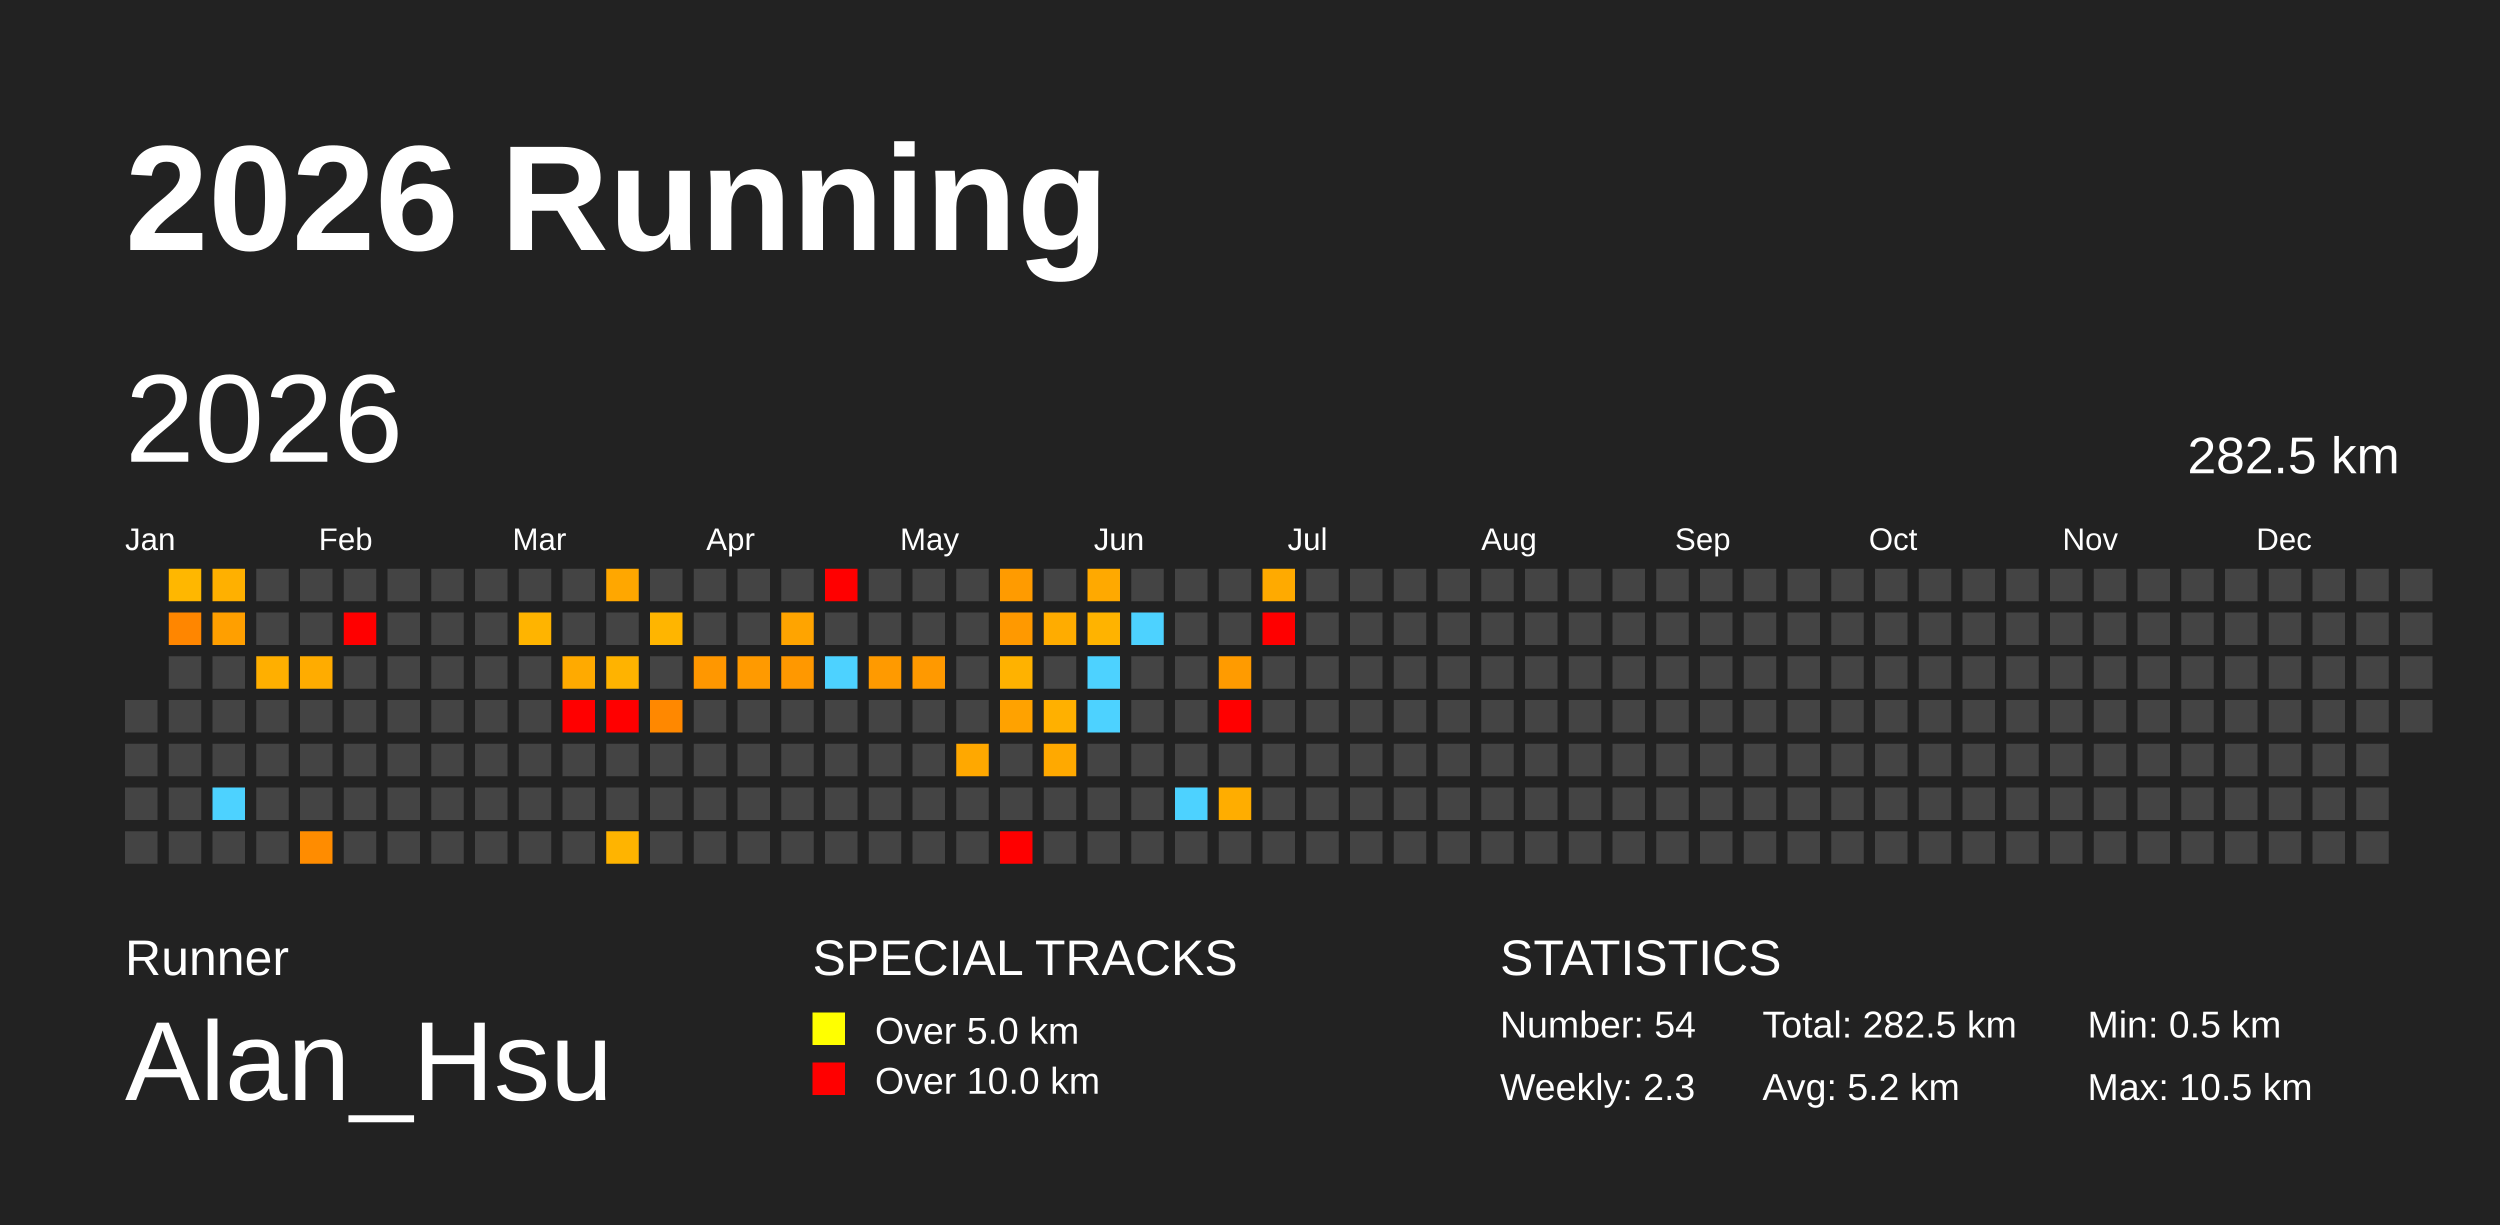
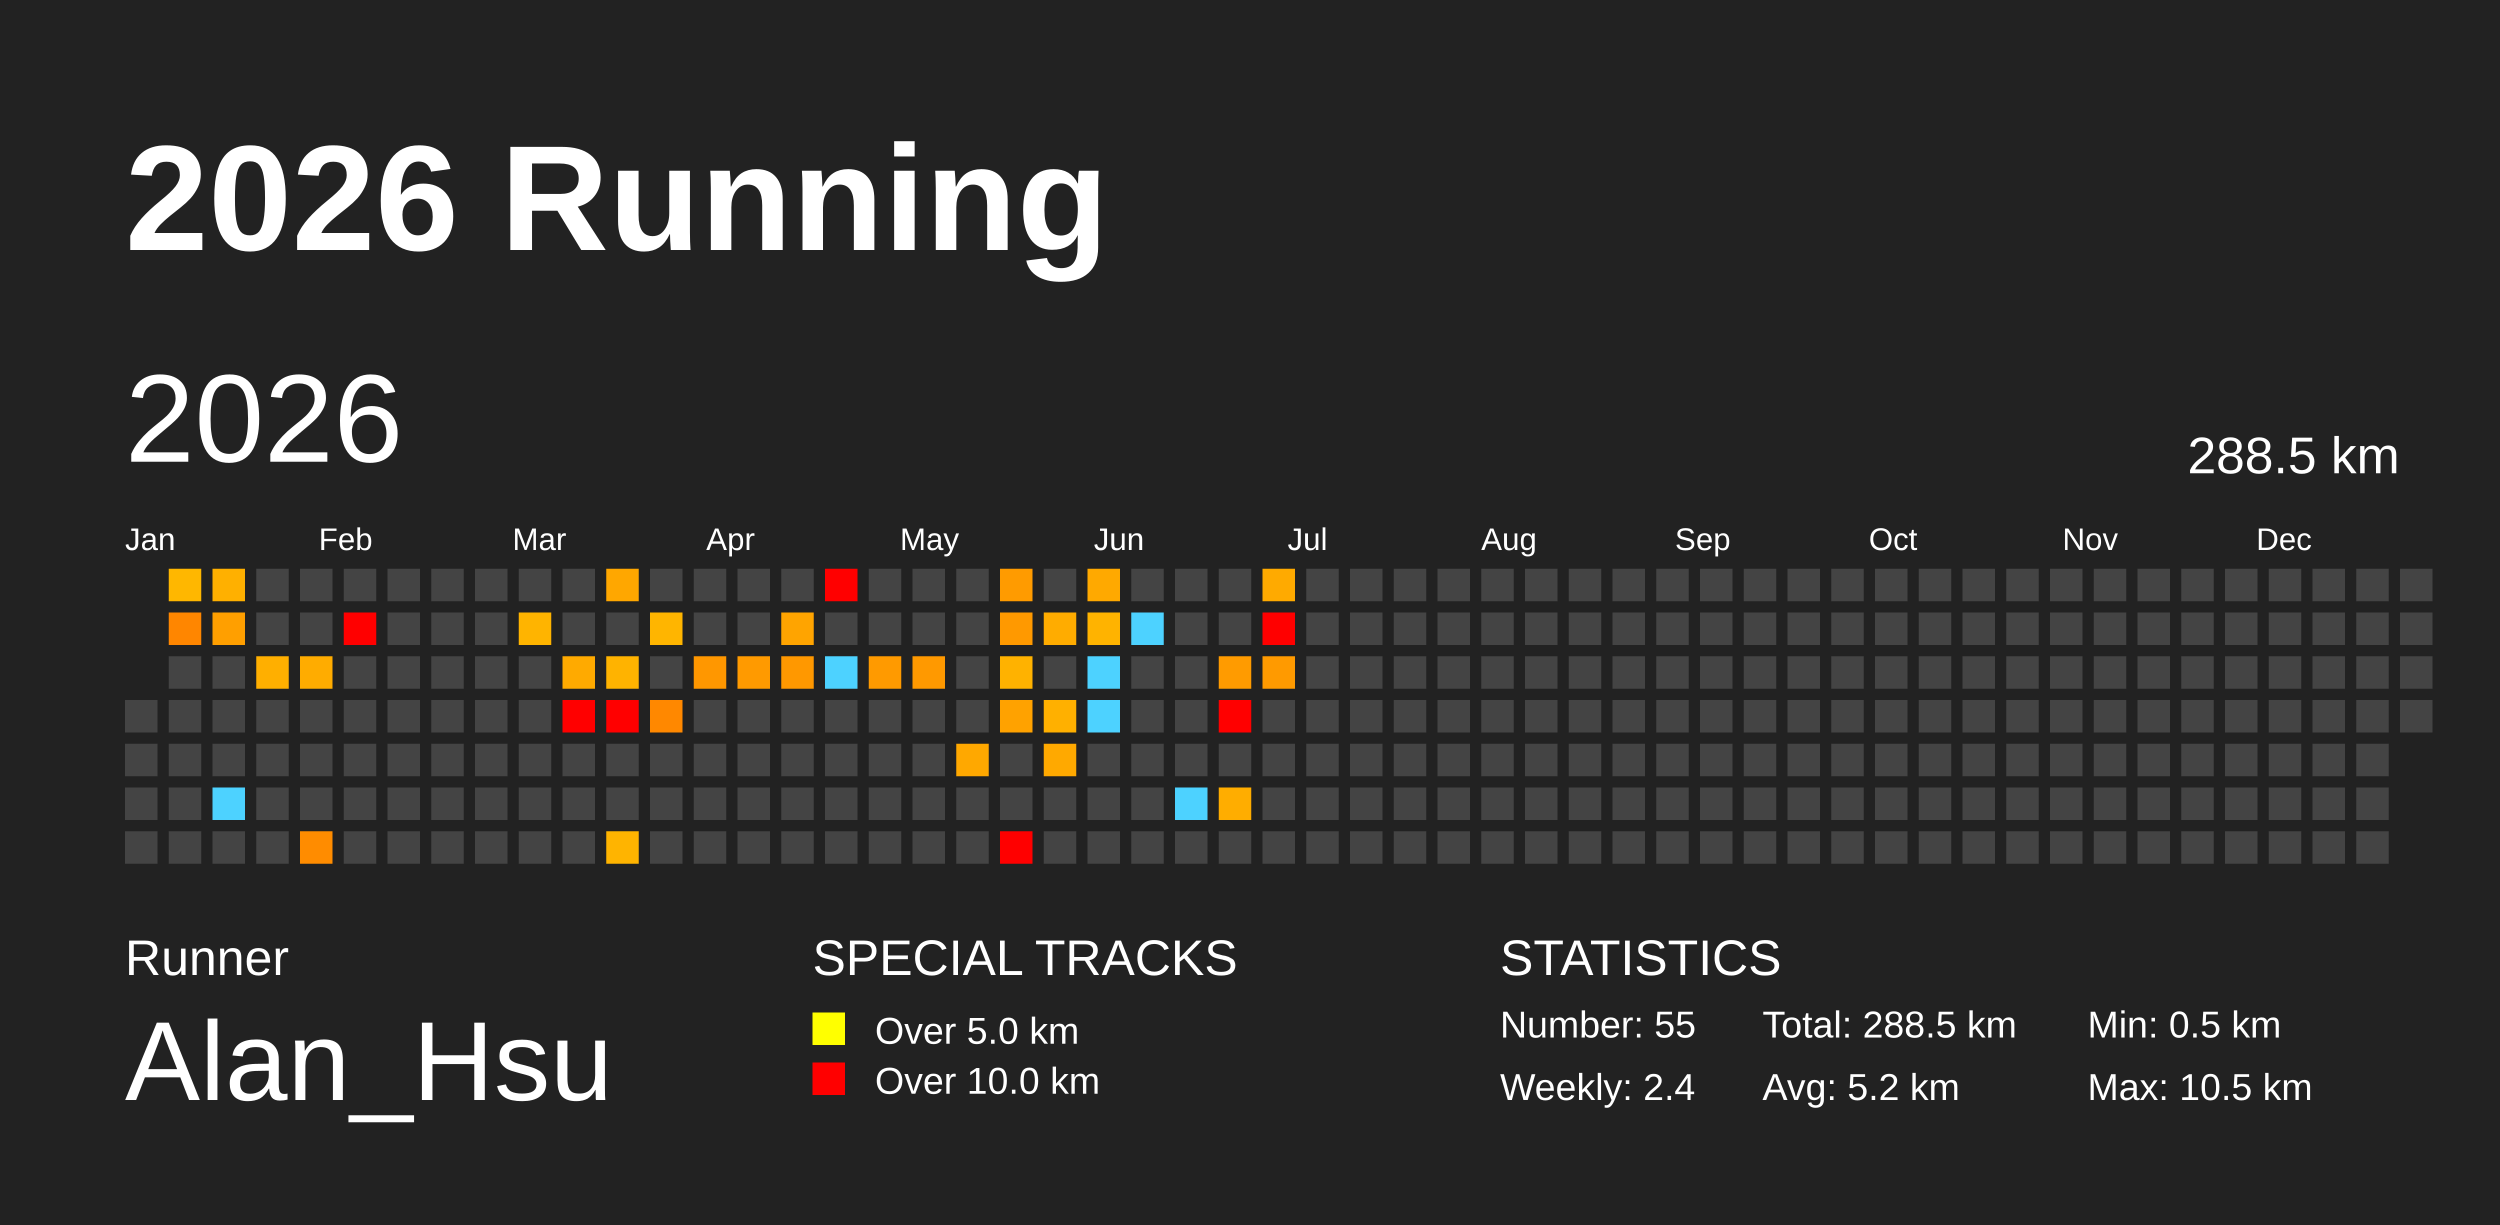
<svg xmlns="http://www.w3.org/2000/svg" baseProfile="full" height="98mm" version="1.1" viewBox="0,0,200,98" width="200mm">
  <defs />
  <rect fill="#222222" height="98" width="200" x="0" y="0" />
  <text fill="#FFFFFF" style="font-size:12px; font-family:Arial; font-weight:bold;" x="10" y="20">2026 Running</text>
  <text fill="#FFFFFF" style="font-size:4px; font-family:Arial" x="10" y="78">Runner</text>
  <text fill="#FFFFFF" style="font-size:9px; font-family:Arial" x="10" y="88">Alan_Hsu</text>
  <text fill="#FFFFFF" style="font-size:4px; font-family:Arial" x="65" y="78">SPECIAL TRACKS</text>
  <rect fill="yellow" height="2.6" width="2.6" x="65" y="81" />
  <text fill="#FFFFFF" style="font-size:3px; font-family:Arial" x="70" y="83.5">Over 5.0 km</text>
  <rect fill="red" height="2.6" width="2.6" x="65" y="85" />
  <text fill="#FFFFFF" style="font-size:3px; font-family:Arial" x="70" y="87.5">Over 10.0 km</text>
  <text fill="#FFFFFF" style="font-size:4px; font-family:Arial" x="120" y="78">STATISTICS</text>
-   <text fill="#FFFFFF" style="font-size:3px; font-family:Arial" x="120" y="83">Number: 54</text>
-   <text fill="#FFFFFF" style="font-size:3px; font-family:Arial" x="120" y="88">Weekly: 2.3</text>
-   <text fill="#FFFFFF" style="font-size:3px; font-family:Arial" x="141" y="83">Total: 282.5 km</text>
+   <text fill="#FFFFFF" style="font-size:3px; font-family:Arial" x="120" y="83">Number: 55</text>
+   <text fill="#FFFFFF" style="font-size:3px; font-family:Arial" x="120" y="88">Weekly: 2.4</text>
+   <text fill="#FFFFFF" style="font-size:3px; font-family:Arial" x="141" y="83">Total: 288.5 km</text>
  <text fill="#FFFFFF" style="font-size:3px; font-family:Arial" x="141" y="88">Avg: 5.2 km</text>
  <text fill="#FFFFFF" style="font-size:3px; font-family:Arial" x="167" y="83">Min: 0.5 km</text>
  <text fill="#FFFFFF" style="font-size:3px; font-family:Arial" x="167" y="88">Max: 10.5 km</text>
  <text dominant-baseline="hanging" fill="#FFFFFF" style="font-size:10.0px; font-family:Arial;" x="10" y="30">2026</text>
-   <text dominant-baseline="hanging" fill="#FFFFFF" style="font-size:4.125px; font-family:Arial;" x="175" y="35">282.5 km</text>
+   <text dominant-baseline="hanging" fill="#FFFFFF" style="font-size:4.125px; font-family:Arial;" x="175" y="35">288.5 km</text>
  <text fill="#FFFFFF" style="font-size:2.5px; font-family:Arial" x="10.0" y="44">Jan</text>
  <text fill="#FFFFFF" style="font-size:2.5px; font-family:Arial" x="25.5" y="44">Feb</text>
  <text fill="#FFFFFF" style="font-size:2.5px; font-family:Arial" x="41.0" y="44">Mar</text>
  <text fill="#FFFFFF" style="font-size:2.5px; font-family:Arial" x="56.5" y="44">Apr</text>
  <text fill="#FFFFFF" style="font-size:2.5px; font-family:Arial" x="72.0" y="44">May</text>
  <text fill="#FFFFFF" style="font-size:2.5px; font-family:Arial" x="87.5" y="44">Jun</text>
  <text fill="#FFFFFF" style="font-size:2.5px; font-family:Arial" x="103.0" y="44">Jul</text>
  <text fill="#FFFFFF" style="font-size:2.5px; font-family:Arial" x="118.5" y="44">Aug</text>
  <text fill="#FFFFFF" style="font-size:2.5px; font-family:Arial" x="134.0" y="44">Sep</text>
  <text fill="#FFFFFF" style="font-size:2.5px; font-family:Arial" x="149.5" y="44">Oct</text>
  <text fill="#FFFFFF" style="font-size:2.5px; font-family:Arial" x="165.0" y="44">Nov</text>
  <text fill="#FFFFFF" style="font-size:2.5px; font-family:Arial" x="180.5" y="44">Dec</text>
  <rect fill="#444444" height="2.6" width="2.6" x="10.0" y="56.0" />
  <rect fill="#444444" height="2.6" width="2.6" x="10.0" y="59.5" />
  <rect fill="#444444" height="2.6" width="2.6" x="10.0" y="63.0" />
  <rect fill="#444444" height="2.6" width="2.6" x="10.0" y="66.5" />
  <rect fill="#ffb700" height="2.6" width="2.6" x="13.5" y="45.5" />
  <rect fill="#ff8600" height="2.6" width="2.6" x="13.5" y="49.0" />
  <rect fill="#444444" height="2.6" width="2.6" x="13.5" y="52.5" />
  <rect fill="#444444" height="2.6" width="2.6" x="13.5" y="56.0" />
  <rect fill="#444444" height="2.6" width="2.6" x="13.5" y="59.5" />
  <rect fill="#444444" height="2.6" width="2.6" x="13.5" y="63.0" />
  <rect fill="#444444" height="2.6" width="2.6" x="13.5" y="66.5" />
  <rect fill="#ffb000" height="2.6" width="2.6" x="17.0" y="45.5" />
  <rect fill="#ff9f00" height="2.6" width="2.6" x="17.0" y="49.0" />
  <rect fill="#444444" height="2.6" width="2.6" x="17.0" y="52.5" />
  <rect fill="#444444" height="2.6" width="2.6" x="17.0" y="56.0" />
  <rect fill="#444444" height="2.6" width="2.6" x="17.0" y="59.5" />
  <rect fill="#4dd2ff" height="2.6" width="2.6" x="17.0" y="63.0" />
  <rect fill="#444444" height="2.6" width="2.6" x="17.0" y="66.5" />
  <rect fill="#444444" height="2.6" width="2.6" x="20.5" y="45.5" />
  <rect fill="#444444" height="2.6" width="2.6" x="20.5" y="49.0" />
  <rect fill="#ffaf00" height="2.6" width="2.6" x="20.5" y="52.5" />
  <rect fill="#444444" height="2.6" width="2.6" x="20.5" y="56.0" />
  <rect fill="#444444" height="2.6" width="2.6" x="20.5" y="59.5" />
  <rect fill="#444444" height="2.6" width="2.6" x="20.5" y="63.0" />
  <rect fill="#444444" height="2.6" width="2.6" x="20.5" y="66.5" />
  <rect fill="#444444" height="2.6" width="2.6" x="24.0" y="45.5" />
  <rect fill="#444444" height="2.6" width="2.6" x="24.0" y="49.0" />
  <rect fill="#ffac00" height="2.6" width="2.6" x="24.0" y="52.5" />
  <rect fill="#444444" height="2.6" width="2.6" x="24.0" y="56.0" />
  <rect fill="#444444" height="2.6" width="2.6" x="24.0" y="59.5" />
  <rect fill="#444444" height="2.6" width="2.6" x="24.0" y="63.0" />
  <rect fill="#ff8c00" height="2.6" width="2.6" x="24.0" y="66.5" />
  <rect fill="#444444" height="2.6" width="2.6" x="27.5" y="45.5" />
  <rect fill="red" height="2.6" width="2.6" x="27.5" y="49.0" />
  <rect fill="#444444" height="2.6" width="2.6" x="27.5" y="52.5" />
  <rect fill="#444444" height="2.6" width="2.6" x="27.5" y="56.0" />
  <rect fill="#444444" height="2.6" width="2.6" x="27.5" y="59.5" />
  <rect fill="#444444" height="2.6" width="2.6" x="27.5" y="63.0" />
  <rect fill="#444444" height="2.6" width="2.6" x="27.5" y="66.5" />
  <rect fill="#444444" height="2.6" width="2.6" x="31.0" y="45.5" />
  <rect fill="#444444" height="2.6" width="2.6" x="31.0" y="49.0" />
  <rect fill="#444444" height="2.6" width="2.6" x="31.0" y="52.5" />
  <rect fill="#444444" height="2.6" width="2.6" x="31.0" y="56.0" />
  <rect fill="#444444" height="2.6" width="2.6" x="31.0" y="59.5" />
  <rect fill="#444444" height="2.6" width="2.6" x="31.0" y="63.0" />
  <rect fill="#444444" height="2.6" width="2.6" x="31.0" y="66.5" />
  <rect fill="#444444" height="2.6" width="2.6" x="34.5" y="45.5" />
  <rect fill="#444444" height="2.6" width="2.6" x="34.5" y="49.0" />
  <rect fill="#444444" height="2.6" width="2.6" x="34.5" y="52.5" />
  <rect fill="#444444" height="2.6" width="2.6" x="34.5" y="56.0" />
  <rect fill="#444444" height="2.6" width="2.6" x="34.5" y="59.5" />
  <rect fill="#444444" height="2.6" width="2.6" x="34.5" y="63.0" />
  <rect fill="#444444" height="2.6" width="2.6" x="34.5" y="66.5" />
  <rect fill="#444444" height="2.6" width="2.6" x="38.0" y="45.5" />
  <rect fill="#444444" height="2.6" width="2.6" x="38.0" y="49.0" />
  <rect fill="#444444" height="2.6" width="2.6" x="38.0" y="52.5" />
  <rect fill="#444444" height="2.6" width="2.6" x="38.0" y="56.0" />
  <rect fill="#444444" height="2.6" width="2.6" x="38.0" y="59.5" />
  <rect fill="#444444" height="2.6" width="2.6" x="38.0" y="63.0" />
  <rect fill="#444444" height="2.6" width="2.6" x="38.0" y="66.5" />
  <rect fill="#444444" height="2.6" width="2.6" x="41.5" y="45.5" />
  <rect fill="#ffb400" height="2.6" width="2.6" x="41.5" y="49.0" />
  <rect fill="#444444" height="2.6" width="2.6" x="41.5" y="52.5" />
  <rect fill="#444444" height="2.6" width="2.6" x="41.5" y="56.0" />
  <rect fill="#444444" height="2.6" width="2.6" x="41.5" y="59.5" />
  <rect fill="#444444" height="2.6" width="2.6" x="41.5" y="63.0" />
  <rect fill="#444444" height="2.6" width="2.6" x="41.5" y="66.5" />
  <rect fill="#444444" height="2.6" width="2.6" x="45.0" y="45.5" />
  <rect fill="#444444" height="2.6" width="2.6" x="45.0" y="49.0" />
  <rect fill="#ffaa00" height="2.6" width="2.6" x="45.0" y="52.5" />
  <rect fill="red" height="2.6" width="2.6" x="45.0" y="56.0" />
  <rect fill="#444444" height="2.6" width="2.6" x="45.0" y="59.5" />
  <rect fill="#444444" height="2.6" width="2.6" x="45.0" y="63.0" />
  <rect fill="#444444" height="2.6" width="2.6" x="45.0" y="66.5" />
  <rect fill="#ffa700" height="2.6" width="2.6" x="48.5" y="45.5" />
  <rect fill="#444444" height="2.6" width="2.6" x="48.5" y="49.0" />
  <rect fill="#ffb300" height="2.6" width="2.6" x="48.5" y="52.5" />
  <rect fill="red" height="2.6" width="2.6" x="48.5" y="56.0" />
  <rect fill="#444444" height="2.6" width="2.6" x="48.5" y="59.5" />
  <rect fill="#444444" height="2.6" width="2.6" x="48.5" y="63.0" />
  <rect fill="#ffb400" height="2.6" width="2.6" x="48.5" y="66.5" />
  <rect fill="#444444" height="2.6" width="2.6" x="52.0" y="45.5" />
  <rect fill="#ffb500" height="2.6" width="2.6" x="52.0" y="49.0" />
  <rect fill="#444444" height="2.6" width="2.6" x="52.0" y="52.5" />
  <rect fill="#ff8800" height="2.6" width="2.6" x="52.0" y="56.0" />
  <rect fill="#444444" height="2.6" width="2.6" x="52.0" y="59.5" />
  <rect fill="#444444" height="2.6" width="2.6" x="52.0" y="63.0" />
  <rect fill="#444444" height="2.6" width="2.6" x="52.0" y="66.5" />
  <rect fill="#444444" height="2.6" width="2.6" x="55.5" y="45.5" />
  <rect fill="#444444" height="2.6" width="2.6" x="55.5" y="49.0" />
  <rect fill="#ff9700" height="2.6" width="2.6" x="55.5" y="52.5" />
  <rect fill="#444444" height="2.6" width="2.6" x="55.5" y="56.0" />
  <rect fill="#444444" height="2.6" width="2.6" x="55.5" y="59.5" />
  <rect fill="#444444" height="2.6" width="2.6" x="55.5" y="63.0" />
  <rect fill="#444444" height="2.6" width="2.6" x="55.5" y="66.5" />
  <rect fill="#444444" height="2.6" width="2.6" x="59.0" y="45.5" />
  <rect fill="#444444" height="2.6" width="2.6" x="59.0" y="49.0" />
  <rect fill="#ff9a00" height="2.6" width="2.6" x="59.0" y="52.5" />
  <rect fill="#444444" height="2.6" width="2.6" x="59.0" y="56.0" />
  <rect fill="#444444" height="2.6" width="2.6" x="59.0" y="59.5" />
  <rect fill="#444444" height="2.6" width="2.6" x="59.0" y="63.0" />
  <rect fill="#444444" height="2.6" width="2.6" x="59.0" y="66.5" />
  <rect fill="#444444" height="2.6" width="2.6" x="62.5" y="45.5" />
  <rect fill="#ffa400" height="2.6" width="2.6" x="62.5" y="49.0" />
  <rect fill="#ff9800" height="2.6" width="2.6" x="62.5" y="52.5" />
  <rect fill="#444444" height="2.6" width="2.6" x="62.5" y="56.0" />
  <rect fill="#444444" height="2.6" width="2.6" x="62.5" y="59.5" />
  <rect fill="#444444" height="2.6" width="2.6" x="62.5" y="63.0" />
  <rect fill="#444444" height="2.6" width="2.6" x="62.5" y="66.5" />
  <rect fill="red" height="2.6" width="2.6" x="66.0" y="45.5" />
  <rect fill="#444444" height="2.6" width="2.6" x="66.0" y="49.0" />
  <rect fill="#4dd2ff" height="2.6" width="2.6" x="66.0" y="52.5" />
  <rect fill="#444444" height="2.6" width="2.6" x="66.0" y="56.0" />
  <rect fill="#444444" height="2.6" width="2.6" x="66.0" y="59.5" />
  <rect fill="#444444" height="2.6" width="2.6" x="66.0" y="63.0" />
  <rect fill="#444444" height="2.6" width="2.6" x="66.0" y="66.5" />
  <rect fill="#444444" height="2.6" width="2.6" x="69.5" y="45.5" />
  <rect fill="#444444" height="2.6" width="2.6" x="69.5" y="49.0" />
  <rect fill="#ff9a00" height="2.6" width="2.6" x="69.5" y="52.5" />
  <rect fill="#444444" height="2.6" width="2.6" x="69.5" y="56.0" />
  <rect fill="#444444" height="2.6" width="2.6" x="69.5" y="59.5" />
  <rect fill="#444444" height="2.6" width="2.6" x="69.5" y="63.0" />
  <rect fill="#444444" height="2.6" width="2.6" x="69.5" y="66.5" />
  <rect fill="#444444" height="2.6" width="2.6" x="73.0" y="45.5" />
  <rect fill="#444444" height="2.6" width="2.6" x="73.0" y="49.0" />
  <rect fill="#ff9900" height="2.6" width="2.6" x="73.0" y="52.5" />
  <rect fill="#444444" height="2.6" width="2.6" x="73.0" y="56.0" />
  <rect fill="#444444" height="2.6" width="2.6" x="73.0" y="59.5" />
  <rect fill="#444444" height="2.6" width="2.6" x="73.0" y="63.0" />
  <rect fill="#444444" height="2.6" width="2.6" x="73.0" y="66.5" />
  <rect fill="#444444" height="2.6" width="2.6" x="76.5" y="45.5" />
  <rect fill="#444444" height="2.6" width="2.6" x="76.5" y="49.0" />
  <rect fill="#444444" height="2.6" width="2.6" x="76.5" y="52.5" />
  <rect fill="#444444" height="2.6" width="2.6" x="76.5" y="56.0" />
  <rect fill="#ffa800" height="2.6" width="2.6" x="76.5" y="59.5" />
  <rect fill="#444444" height="2.6" width="2.6" x="76.5" y="63.0" />
  <rect fill="#444444" height="2.6" width="2.6" x="76.5" y="66.5" />
  <rect fill="#ff9b00" height="2.6" width="2.6" x="80.0" y="45.5" />
  <rect fill="#ff9900" height="2.6" width="2.6" x="80.0" y="49.0" />
  <rect fill="#ffb200" height="2.6" width="2.6" x="80.0" y="52.5" />
  <rect fill="#ffa200" height="2.6" width="2.6" x="80.0" y="56.0" />
  <rect fill="#444444" height="2.6" width="2.6" x="80.0" y="59.5" />
  <rect fill="#444444" height="2.6" width="2.6" x="80.0" y="63.0" />
  <rect fill="red" height="2.6" width="2.6" x="80.0" y="66.5" />
  <rect fill="#444444" height="2.6" width="2.6" x="83.5" y="45.5" />
  <rect fill="#ffac00" height="2.6" width="2.6" x="83.5" y="49.0" />
  <rect fill="#444444" height="2.6" width="2.6" x="83.5" y="52.5" />
  <rect fill="#ffb000" height="2.6" width="2.6" x="83.5" y="56.0" />
  <rect fill="#ffa900" height="2.6" width="2.6" x="83.5" y="59.5" />
  <rect fill="#444444" height="2.6" width="2.6" x="83.5" y="63.0" />
  <rect fill="#444444" height="2.6" width="2.6" x="83.5" y="66.5" />
  <rect fill="#ffa900" height="2.6" width="2.6" x="87.0" y="45.5" />
  <rect fill="#ffb300" height="2.6" width="2.6" x="87.0" y="49.0" />
  <rect fill="#4dd2ff" height="2.6" width="2.6" x="87.0" y="52.5" />
  <rect fill="#4dd2ff" height="2.6" width="2.6" x="87.0" y="56.0" />
  <rect fill="#444444" height="2.6" width="2.6" x="87.0" y="59.5" />
  <rect fill="#444444" height="2.6" width="2.6" x="87.0" y="63.0" />
  <rect fill="#444444" height="2.6" width="2.6" x="87.0" y="66.5" />
  <rect fill="#444444" height="2.6" width="2.6" x="90.5" y="45.5" />
  <rect fill="#4dd2ff" height="2.6" width="2.6" x="90.5" y="49.0" />
  <rect fill="#444444" height="2.6" width="2.6" x="90.5" y="52.5" />
  <rect fill="#444444" height="2.6" width="2.6" x="90.5" y="56.0" />
  <rect fill="#444444" height="2.6" width="2.6" x="90.5" y="59.5" />
  <rect fill="#444444" height="2.6" width="2.6" x="90.5" y="63.0" />
  <rect fill="#444444" height="2.6" width="2.6" x="90.5" y="66.5" />
  <rect fill="#444444" height="2.6" width="2.6" x="94.0" y="45.5" />
  <rect fill="#444444" height="2.6" width="2.6" x="94.0" y="49.0" />
  <rect fill="#444444" height="2.6" width="2.6" x="94.0" y="52.5" />
  <rect fill="#444444" height="2.6" width="2.6" x="94.0" y="56.0" />
  <rect fill="#444444" height="2.6" width="2.6" x="94.0" y="59.5" />
  <rect fill="#4dd2ff" height="2.6" width="2.6" x="94.0" y="63.0" />
  <rect fill="#444444" height="2.6" width="2.6" x="94.0" y="66.5" />
  <rect fill="#444444" height="2.6" width="2.6" x="97.5" y="45.5" />
  <rect fill="#444444" height="2.6" width="2.6" x="97.5" y="49.0" />
  <rect fill="#ff9b00" height="2.6" width="2.6" x="97.5" y="52.5" />
  <rect fill="red" height="2.6" width="2.6" x="97.5" y="56.0" />
  <rect fill="#444444" height="2.6" width="2.6" x="97.5" y="59.5" />
  <rect fill="#ffad00" height="2.6" width="2.6" x="97.5" y="63.0" />
  <rect fill="#444444" height="2.6" width="2.6" x="97.5" y="66.5" />
  <rect fill="#ffaa00" height="2.6" width="2.6" x="101.0" y="45.5" />
  <rect fill="red" height="2.6" width="2.6" x="101.0" y="49.0" />
-   <rect fill="#444444" height="2.6" width="2.6" x="101.0" y="52.5" />
+   <rect fill="#ff9a00" height="2.6" width="2.6" x="101.0" y="52.5" />
  <rect fill="#444444" height="2.6" width="2.6" x="101.0" y="56.0" />
  <rect fill="#444444" height="2.6" width="2.6" x="101.0" y="59.5" />
  <rect fill="#444444" height="2.6" width="2.6" x="101.0" y="63.0" />
  <rect fill="#444444" height="2.6" width="2.6" x="101.0" y="66.5" />
  <rect fill="#444444" height="2.6" width="2.6" x="104.5" y="45.5" />
  <rect fill="#444444" height="2.6" width="2.6" x="104.5" y="49.0" />
  <rect fill="#444444" height="2.6" width="2.6" x="104.5" y="52.5" />
  <rect fill="#444444" height="2.6" width="2.6" x="104.5" y="56.0" />
  <rect fill="#444444" height="2.6" width="2.6" x="104.5" y="59.5" />
  <rect fill="#444444" height="2.6" width="2.6" x="104.5" y="63.0" />
  <rect fill="#444444" height="2.6" width="2.6" x="104.5" y="66.5" />
  <rect fill="#444444" height="2.6" width="2.6" x="108.0" y="45.5" />
  <rect fill="#444444" height="2.6" width="2.6" x="108.0" y="49.0" />
  <rect fill="#444444" height="2.6" width="2.6" x="108.0" y="52.5" />
  <rect fill="#444444" height="2.6" width="2.6" x="108.0" y="56.0" />
  <rect fill="#444444" height="2.6" width="2.6" x="108.0" y="59.5" />
  <rect fill="#444444" height="2.6" width="2.6" x="108.0" y="63.0" />
  <rect fill="#444444" height="2.6" width="2.6" x="108.0" y="66.5" />
  <rect fill="#444444" height="2.6" width="2.6" x="111.5" y="45.5" />
  <rect fill="#444444" height="2.6" width="2.6" x="111.5" y="49.0" />
  <rect fill="#444444" height="2.6" width="2.6" x="111.5" y="52.5" />
  <rect fill="#444444" height="2.6" width="2.6" x="111.5" y="56.0" />
  <rect fill="#444444" height="2.6" width="2.6" x="111.5" y="59.5" />
  <rect fill="#444444" height="2.6" width="2.6" x="111.5" y="63.0" />
  <rect fill="#444444" height="2.6" width="2.6" x="111.5" y="66.5" />
  <rect fill="#444444" height="2.6" width="2.6" x="115.0" y="45.5" />
  <rect fill="#444444" height="2.6" width="2.6" x="115.0" y="49.0" />
  <rect fill="#444444" height="2.6" width="2.6" x="115.0" y="52.5" />
  <rect fill="#444444" height="2.6" width="2.6" x="115.0" y="56.0" />
  <rect fill="#444444" height="2.6" width="2.6" x="115.0" y="59.5" />
  <rect fill="#444444" height="2.6" width="2.6" x="115.0" y="63.0" />
  <rect fill="#444444" height="2.6" width="2.6" x="115.0" y="66.5" />
  <rect fill="#444444" height="2.6" width="2.6" x="118.5" y="45.5" />
  <rect fill="#444444" height="2.6" width="2.6" x="118.5" y="49.0" />
  <rect fill="#444444" height="2.6" width="2.6" x="118.5" y="52.5" />
  <rect fill="#444444" height="2.6" width="2.6" x="118.5" y="56.0" />
  <rect fill="#444444" height="2.6" width="2.6" x="118.5" y="59.5" />
  <rect fill="#444444" height="2.6" width="2.6" x="118.5" y="63.0" />
  <rect fill="#444444" height="2.6" width="2.6" x="118.5" y="66.5" />
  <rect fill="#444444" height="2.6" width="2.6" x="122.0" y="45.5" />
  <rect fill="#444444" height="2.6" width="2.6" x="122.0" y="49.0" />
  <rect fill="#444444" height="2.6" width="2.6" x="122.0" y="52.5" />
  <rect fill="#444444" height="2.6" width="2.6" x="122.0" y="56.0" />
  <rect fill="#444444" height="2.6" width="2.6" x="122.0" y="59.5" />
  <rect fill="#444444" height="2.6" width="2.6" x="122.0" y="63.0" />
  <rect fill="#444444" height="2.6" width="2.6" x="122.0" y="66.5" />
  <rect fill="#444444" height="2.6" width="2.6" x="125.5" y="45.5" />
  <rect fill="#444444" height="2.6" width="2.6" x="125.5" y="49.0" />
  <rect fill="#444444" height="2.6" width="2.6" x="125.5" y="52.5" />
  <rect fill="#444444" height="2.6" width="2.6" x="125.5" y="56.0" />
  <rect fill="#444444" height="2.6" width="2.6" x="125.5" y="59.5" />
  <rect fill="#444444" height="2.6" width="2.6" x="125.5" y="63.0" />
  <rect fill="#444444" height="2.6" width="2.6" x="125.5" y="66.5" />
  <rect fill="#444444" height="2.6" width="2.6" x="129.0" y="45.5" />
  <rect fill="#444444" height="2.6" width="2.6" x="129.0" y="49.0" />
  <rect fill="#444444" height="2.6" width="2.6" x="129.0" y="52.5" />
  <rect fill="#444444" height="2.6" width="2.6" x="129.0" y="56.0" />
  <rect fill="#444444" height="2.6" width="2.6" x="129.0" y="59.5" />
  <rect fill="#444444" height="2.6" width="2.6" x="129.0" y="63.0" />
  <rect fill="#444444" height="2.6" width="2.6" x="129.0" y="66.5" />
  <rect fill="#444444" height="2.6" width="2.6" x="132.5" y="45.5" />
  <rect fill="#444444" height="2.6" width="2.6" x="132.5" y="49.0" />
  <rect fill="#444444" height="2.6" width="2.6" x="132.5" y="52.5" />
  <rect fill="#444444" height="2.6" width="2.6" x="132.5" y="56.0" />
  <rect fill="#444444" height="2.6" width="2.6" x="132.5" y="59.5" />
  <rect fill="#444444" height="2.6" width="2.6" x="132.5" y="63.0" />
  <rect fill="#444444" height="2.6" width="2.6" x="132.5" y="66.5" />
  <rect fill="#444444" height="2.6" width="2.6" x="136.0" y="45.5" />
  <rect fill="#444444" height="2.6" width="2.6" x="136.0" y="49.0" />
  <rect fill="#444444" height="2.6" width="2.6" x="136.0" y="52.5" />
  <rect fill="#444444" height="2.6" width="2.6" x="136.0" y="56.0" />
  <rect fill="#444444" height="2.6" width="2.6" x="136.0" y="59.5" />
  <rect fill="#444444" height="2.6" width="2.6" x="136.0" y="63.0" />
  <rect fill="#444444" height="2.6" width="2.6" x="136.0" y="66.5" />
  <rect fill="#444444" height="2.6" width="2.6" x="139.5" y="45.5" />
  <rect fill="#444444" height="2.6" width="2.6" x="139.5" y="49.0" />
  <rect fill="#444444" height="2.6" width="2.6" x="139.5" y="52.5" />
  <rect fill="#444444" height="2.6" width="2.6" x="139.5" y="56.0" />
  <rect fill="#444444" height="2.6" width="2.6" x="139.5" y="59.5" />
  <rect fill="#444444" height="2.6" width="2.6" x="139.5" y="63.0" />
  <rect fill="#444444" height="2.6" width="2.6" x="139.5" y="66.5" />
  <rect fill="#444444" height="2.6" width="2.6" x="143.0" y="45.5" />
  <rect fill="#444444" height="2.6" width="2.6" x="143.0" y="49.0" />
  <rect fill="#444444" height="2.6" width="2.6" x="143.0" y="52.5" />
  <rect fill="#444444" height="2.6" width="2.6" x="143.0" y="56.0" />
  <rect fill="#444444" height="2.6" width="2.6" x="143.0" y="59.5" />
  <rect fill="#444444" height="2.6" width="2.6" x="143.0" y="63.0" />
  <rect fill="#444444" height="2.6" width="2.6" x="143.0" y="66.5" />
  <rect fill="#444444" height="2.6" width="2.6" x="146.5" y="45.5" />
  <rect fill="#444444" height="2.6" width="2.6" x="146.5" y="49.0" />
  <rect fill="#444444" height="2.6" width="2.6" x="146.5" y="52.5" />
  <rect fill="#444444" height="2.6" width="2.6" x="146.5" y="56.0" />
  <rect fill="#444444" height="2.6" width="2.6" x="146.5" y="59.5" />
  <rect fill="#444444" height="2.6" width="2.6" x="146.5" y="63.0" />
  <rect fill="#444444" height="2.6" width="2.6" x="146.5" y="66.5" />
  <rect fill="#444444" height="2.6" width="2.6" x="150.0" y="45.5" />
  <rect fill="#444444" height="2.6" width="2.6" x="150.0" y="49.0" />
  <rect fill="#444444" height="2.6" width="2.6" x="150.0" y="52.5" />
  <rect fill="#444444" height="2.6" width="2.6" x="150.0" y="56.0" />
  <rect fill="#444444" height="2.6" width="2.6" x="150.0" y="59.5" />
  <rect fill="#444444" height="2.6" width="2.6" x="150.0" y="63.0" />
  <rect fill="#444444" height="2.6" width="2.6" x="150.0" y="66.5" />
  <rect fill="#444444" height="2.6" width="2.6" x="153.5" y="45.5" />
  <rect fill="#444444" height="2.6" width="2.6" x="153.5" y="49.0" />
  <rect fill="#444444" height="2.6" width="2.6" x="153.5" y="52.5" />
  <rect fill="#444444" height="2.6" width="2.6" x="153.5" y="56.0" />
  <rect fill="#444444" height="2.6" width="2.6" x="153.5" y="59.5" />
  <rect fill="#444444" height="2.6" width="2.6" x="153.5" y="63.0" />
  <rect fill="#444444" height="2.6" width="2.6" x="153.5" y="66.5" />
  <rect fill="#444444" height="2.6" width="2.6" x="157.0" y="45.5" />
  <rect fill="#444444" height="2.6" width="2.6" x="157.0" y="49.0" />
  <rect fill="#444444" height="2.6" width="2.6" x="157.0" y="52.5" />
  <rect fill="#444444" height="2.6" width="2.6" x="157.0" y="56.0" />
  <rect fill="#444444" height="2.6" width="2.6" x="157.0" y="59.5" />
  <rect fill="#444444" height="2.6" width="2.6" x="157.0" y="63.0" />
  <rect fill="#444444" height="2.6" width="2.6" x="157.0" y="66.5" />
  <rect fill="#444444" height="2.6" width="2.6" x="160.5" y="45.5" />
  <rect fill="#444444" height="2.6" width="2.6" x="160.5" y="49.0" />
  <rect fill="#444444" height="2.6" width="2.6" x="160.5" y="52.5" />
  <rect fill="#444444" height="2.6" width="2.6" x="160.5" y="56.0" />
  <rect fill="#444444" height="2.6" width="2.6" x="160.5" y="59.5" />
  <rect fill="#444444" height="2.6" width="2.6" x="160.5" y="63.0" />
  <rect fill="#444444" height="2.6" width="2.6" x="160.5" y="66.5" />
  <rect fill="#444444" height="2.6" width="2.6" x="164.0" y="45.5" />
  <rect fill="#444444" height="2.6" width="2.6" x="164.0" y="49.0" />
  <rect fill="#444444" height="2.6" width="2.6" x="164.0" y="52.5" />
  <rect fill="#444444" height="2.6" width="2.6" x="164.0" y="56.0" />
  <rect fill="#444444" height="2.6" width="2.6" x="164.0" y="59.5" />
  <rect fill="#444444" height="2.6" width="2.6" x="164.0" y="63.0" />
  <rect fill="#444444" height="2.6" width="2.6" x="164.0" y="66.5" />
  <rect fill="#444444" height="2.6" width="2.6" x="167.5" y="45.5" />
  <rect fill="#444444" height="2.6" width="2.6" x="167.5" y="49.0" />
  <rect fill="#444444" height="2.6" width="2.6" x="167.5" y="52.5" />
  <rect fill="#444444" height="2.6" width="2.6" x="167.5" y="56.0" />
  <rect fill="#444444" height="2.6" width="2.6" x="167.5" y="59.5" />
  <rect fill="#444444" height="2.6" width="2.6" x="167.5" y="63.0" />
  <rect fill="#444444" height="2.6" width="2.6" x="167.5" y="66.5" />
  <rect fill="#444444" height="2.6" width="2.6" x="171.0" y="45.5" />
  <rect fill="#444444" height="2.6" width="2.6" x="171.0" y="49.0" />
  <rect fill="#444444" height="2.6" width="2.6" x="171.0" y="52.5" />
  <rect fill="#444444" height="2.6" width="2.6" x="171.0" y="56.0" />
  <rect fill="#444444" height="2.6" width="2.6" x="171.0" y="59.5" />
  <rect fill="#444444" height="2.6" width="2.6" x="171.0" y="63.0" />
  <rect fill="#444444" height="2.6" width="2.6" x="171.0" y="66.5" />
  <rect fill="#444444" height="2.6" width="2.6" x="174.5" y="45.5" />
  <rect fill="#444444" height="2.6" width="2.6" x="174.5" y="49.0" />
  <rect fill="#444444" height="2.6" width="2.6" x="174.5" y="52.5" />
  <rect fill="#444444" height="2.6" width="2.6" x="174.5" y="56.0" />
  <rect fill="#444444" height="2.6" width="2.6" x="174.5" y="59.5" />
  <rect fill="#444444" height="2.6" width="2.6" x="174.5" y="63.0" />
  <rect fill="#444444" height="2.6" width="2.6" x="174.5" y="66.5" />
  <rect fill="#444444" height="2.6" width="2.6" x="178.0" y="45.5" />
  <rect fill="#444444" height="2.6" width="2.6" x="178.0" y="49.0" />
  <rect fill="#444444" height="2.6" width="2.6" x="178.0" y="52.5" />
  <rect fill="#444444" height="2.6" width="2.6" x="178.0" y="56.0" />
  <rect fill="#444444" height="2.6" width="2.6" x="178.0" y="59.5" />
  <rect fill="#444444" height="2.6" width="2.6" x="178.0" y="63.0" />
  <rect fill="#444444" height="2.6" width="2.6" x="178.0" y="66.5" />
  <rect fill="#444444" height="2.6" width="2.6" x="181.5" y="45.5" />
  <rect fill="#444444" height="2.6" width="2.6" x="181.5" y="49.0" />
  <rect fill="#444444" height="2.6" width="2.6" x="181.5" y="52.5" />
  <rect fill="#444444" height="2.6" width="2.6" x="181.5" y="56.0" />
  <rect fill="#444444" height="2.6" width="2.6" x="181.5" y="59.5" />
  <rect fill="#444444" height="2.6" width="2.6" x="181.5" y="63.0" />
  <rect fill="#444444" height="2.6" width="2.6" x="181.5" y="66.5" />
  <rect fill="#444444" height="2.6" width="2.6" x="185.0" y="45.5" />
  <rect fill="#444444" height="2.6" width="2.6" x="185.0" y="49.0" />
  <rect fill="#444444" height="2.6" width="2.6" x="185.0" y="52.5" />
  <rect fill="#444444" height="2.6" width="2.6" x="185.0" y="56.0" />
  <rect fill="#444444" height="2.6" width="2.6" x="185.0" y="59.5" />
  <rect fill="#444444" height="2.6" width="2.6" x="185.0" y="63.0" />
  <rect fill="#444444" height="2.6" width="2.6" x="185.0" y="66.5" />
  <rect fill="#444444" height="2.6" width="2.6" x="188.5" y="45.5" />
  <rect fill="#444444" height="2.6" width="2.6" x="188.5" y="49.0" />
  <rect fill="#444444" height="2.6" width="2.6" x="188.5" y="52.5" />
  <rect fill="#444444" height="2.6" width="2.6" x="188.5" y="56.0" />
  <rect fill="#444444" height="2.6" width="2.6" x="188.5" y="59.5" />
  <rect fill="#444444" height="2.6" width="2.6" x="188.5" y="63.0" />
  <rect fill="#444444" height="2.6" width="2.6" x="188.5" y="66.5" />
  <rect fill="#444444" height="2.6" width="2.6" x="192.0" y="45.5" />
  <rect fill="#444444" height="2.6" width="2.6" x="192.0" y="49.0" />
  <rect fill="#444444" height="2.6" width="2.6" x="192.0" y="52.5" />
  <rect fill="#444444" height="2.6" width="2.6" x="192.0" y="56.0" />
</svg>
